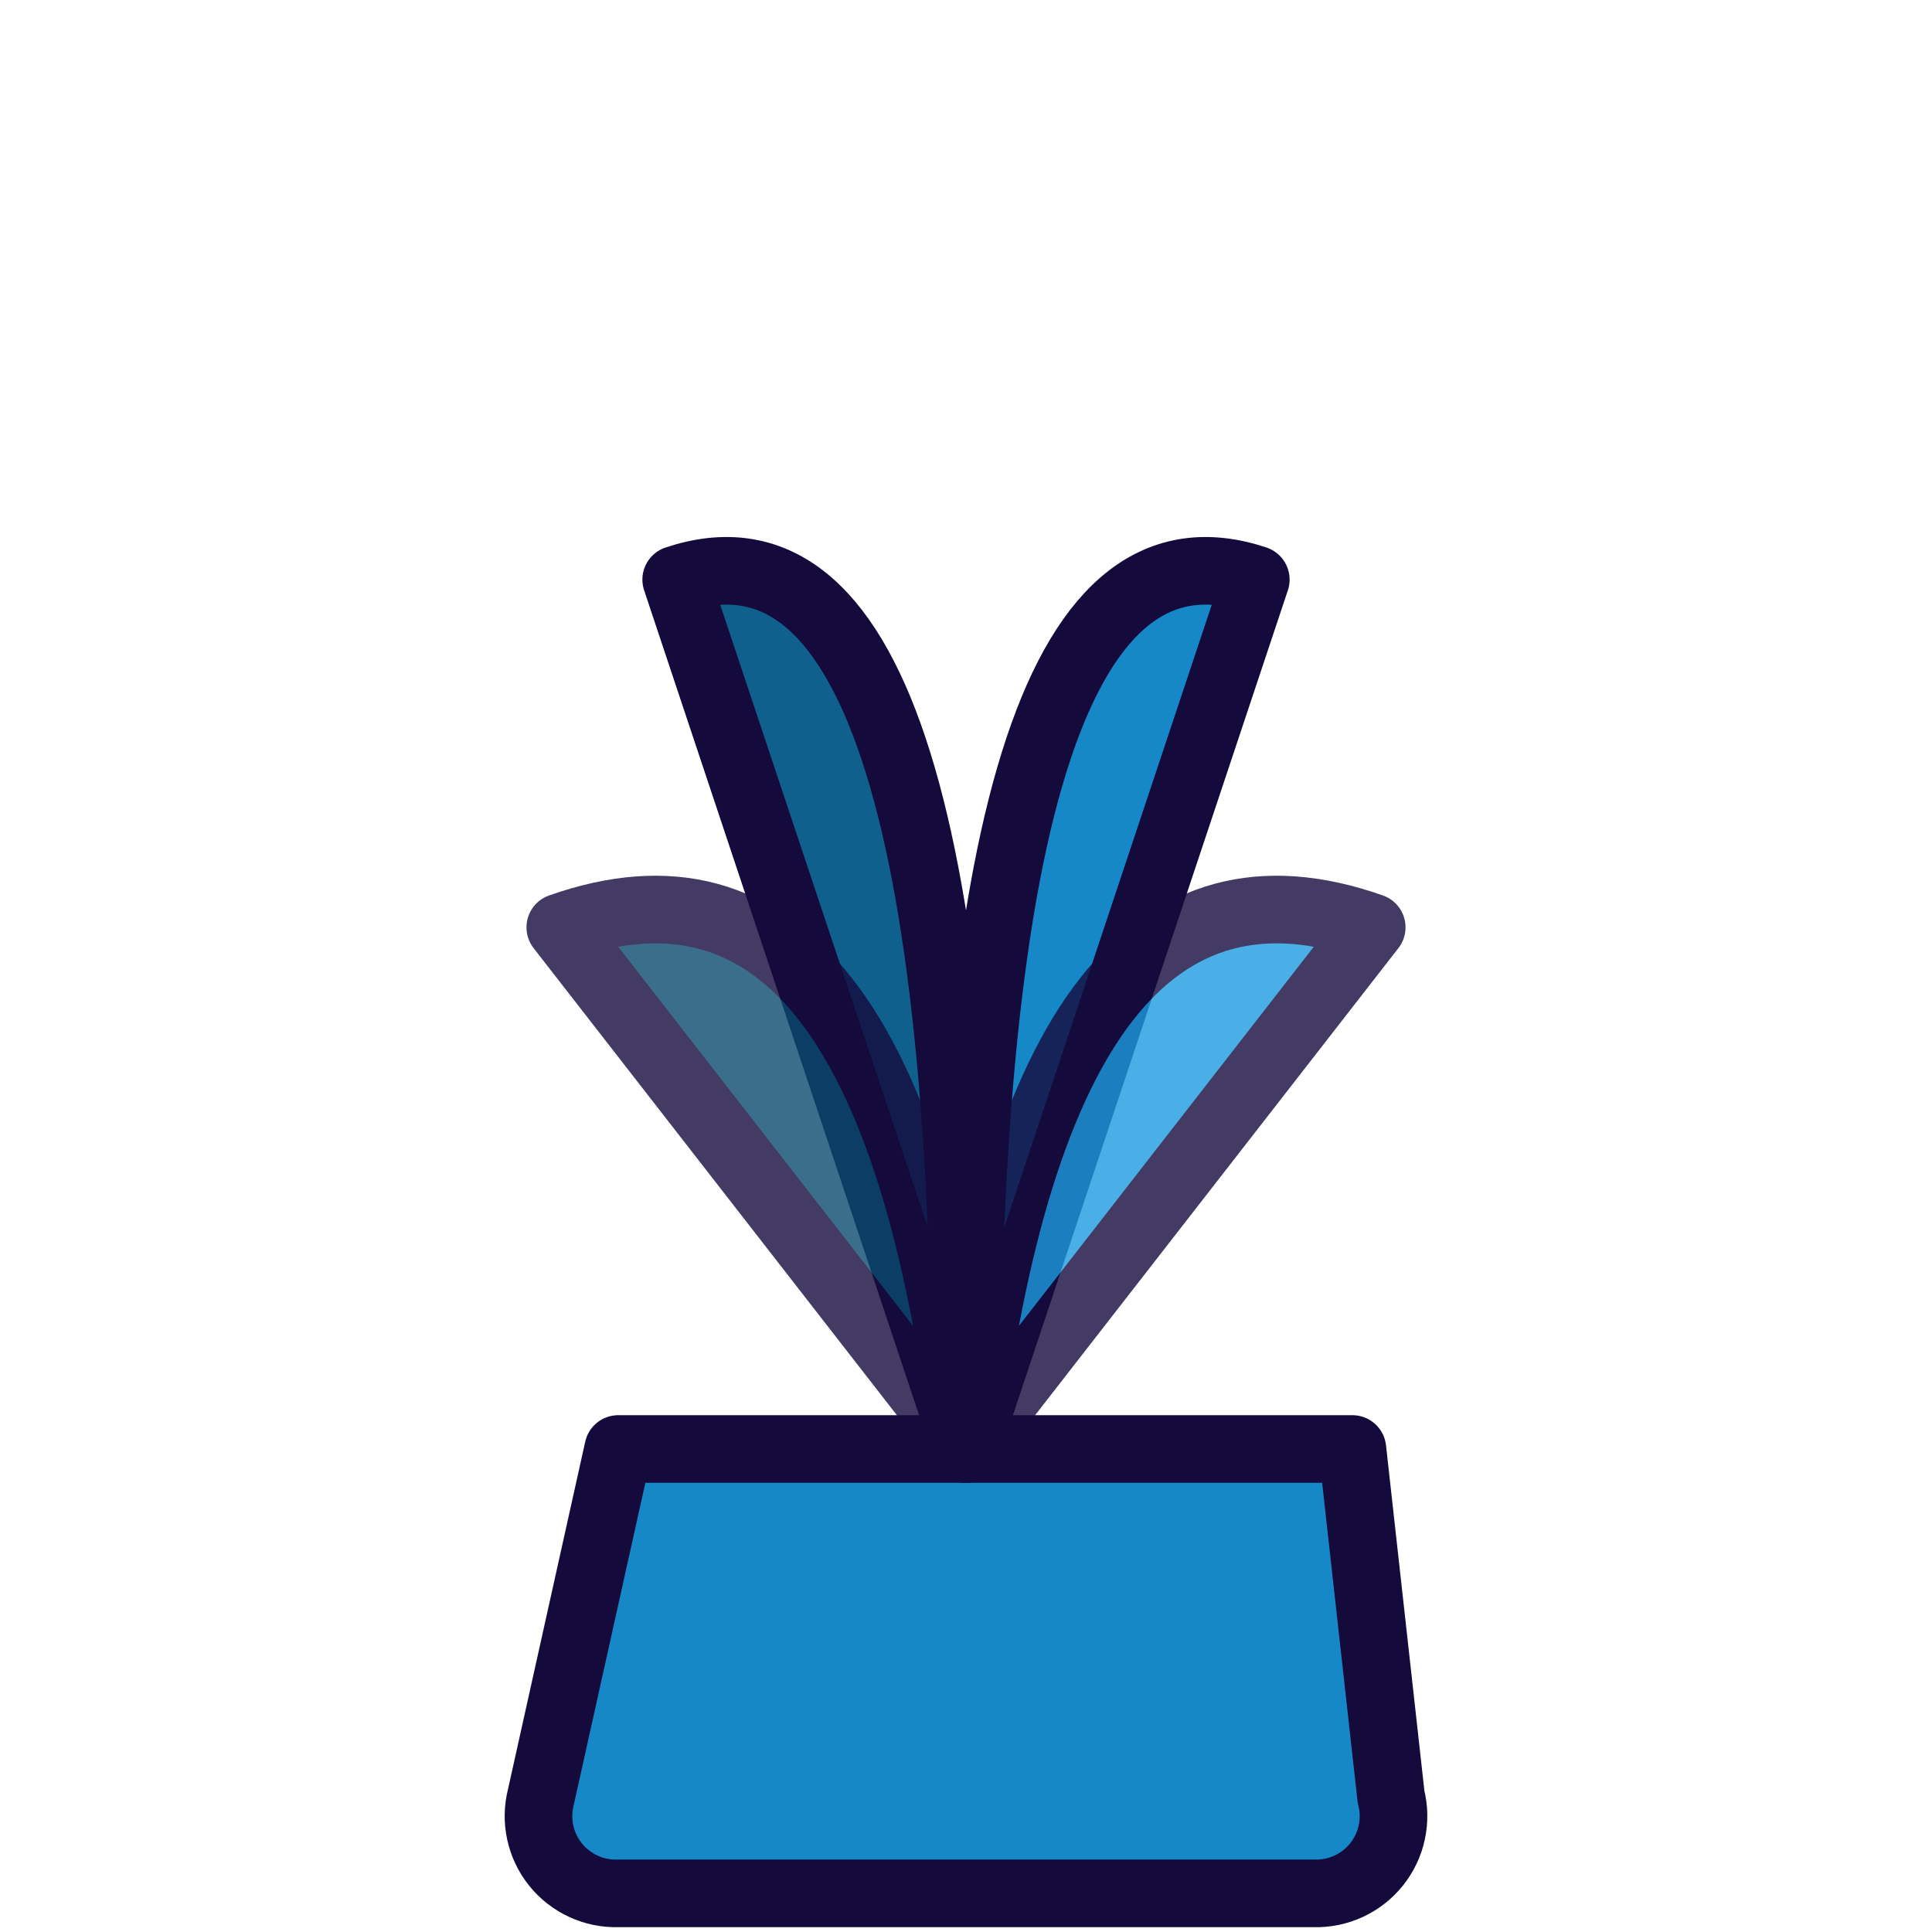
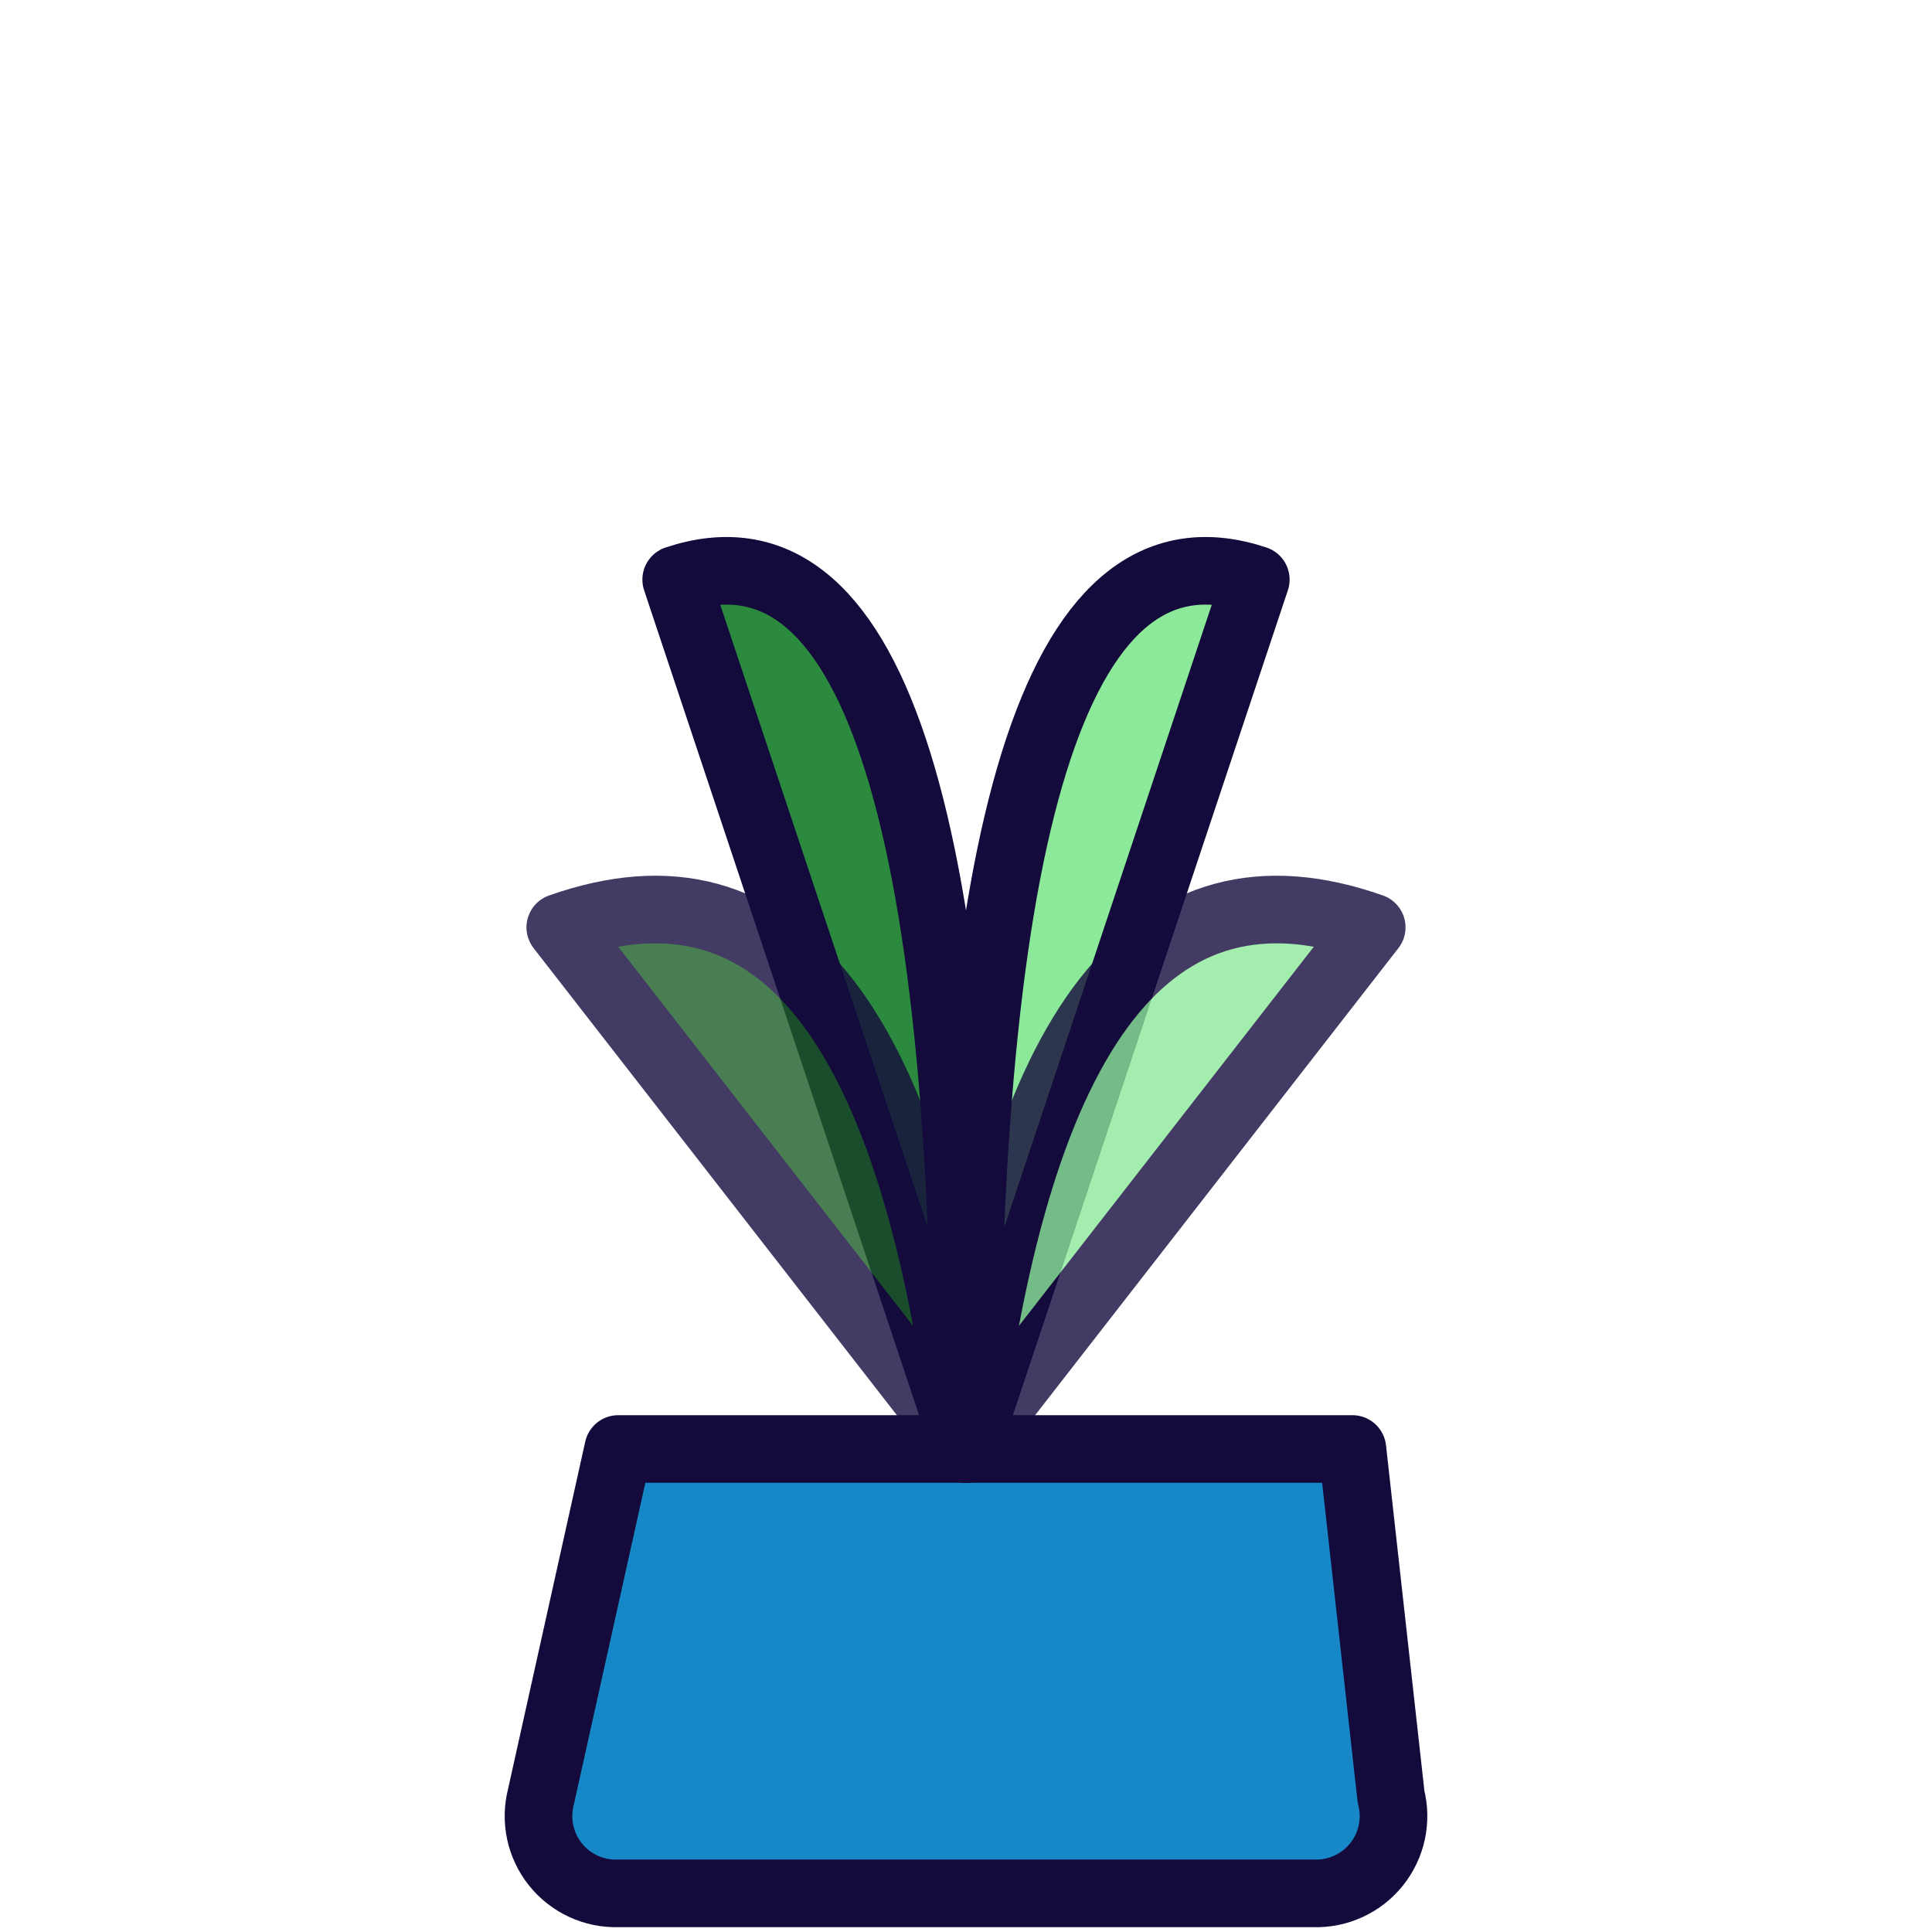
<svg xmlns="http://www.w3.org/2000/svg" viewBox="0 0 200 200" width="200" height="200">
  <g fill="none" stroke="#140A3C" stroke-width="7" stroke-linejoin="round" stroke-linecap="round">
    <path d="M64 150 L56 186 a8 8 0 0 0 8 10 h72 a8 8 0 0 0 8 -10 L140 150 Z" fill="#1788C7" />
-     <path d="M100 150 L70 60 Q100 50 100 150 Z" fill="#10608E" />
-     <path d="M100 150 L130 60 Q100 50 100 150 Z" fill="#1788C7" />
-     <path d="M100 150 L58 96 Q92 84 100 150 Z" fill="#0A4A6E" opacity=".8" />
-     <path d="M100 150 L142 96 Q108 84 100 150 Z" fill="#1D9BE0" opacity=".8" />
+     <path d="M100 150 L70 60 Q100 50 100 150 Z" fill="#2B8A3E" />
+     <path d="M100 150 L130 60 Q100 50 100 150 Z" fill="#8CE99A" />
+     <path d="M100 150 L58 96 Q92 84 100 150 Z" fill="#1B5E27" opacity=".8" />
+     <path d="M100 150 L142 96 Q108 84 100 150 Z" fill="#8CE99A" opacity=".8" />
  </g>
</svg>
